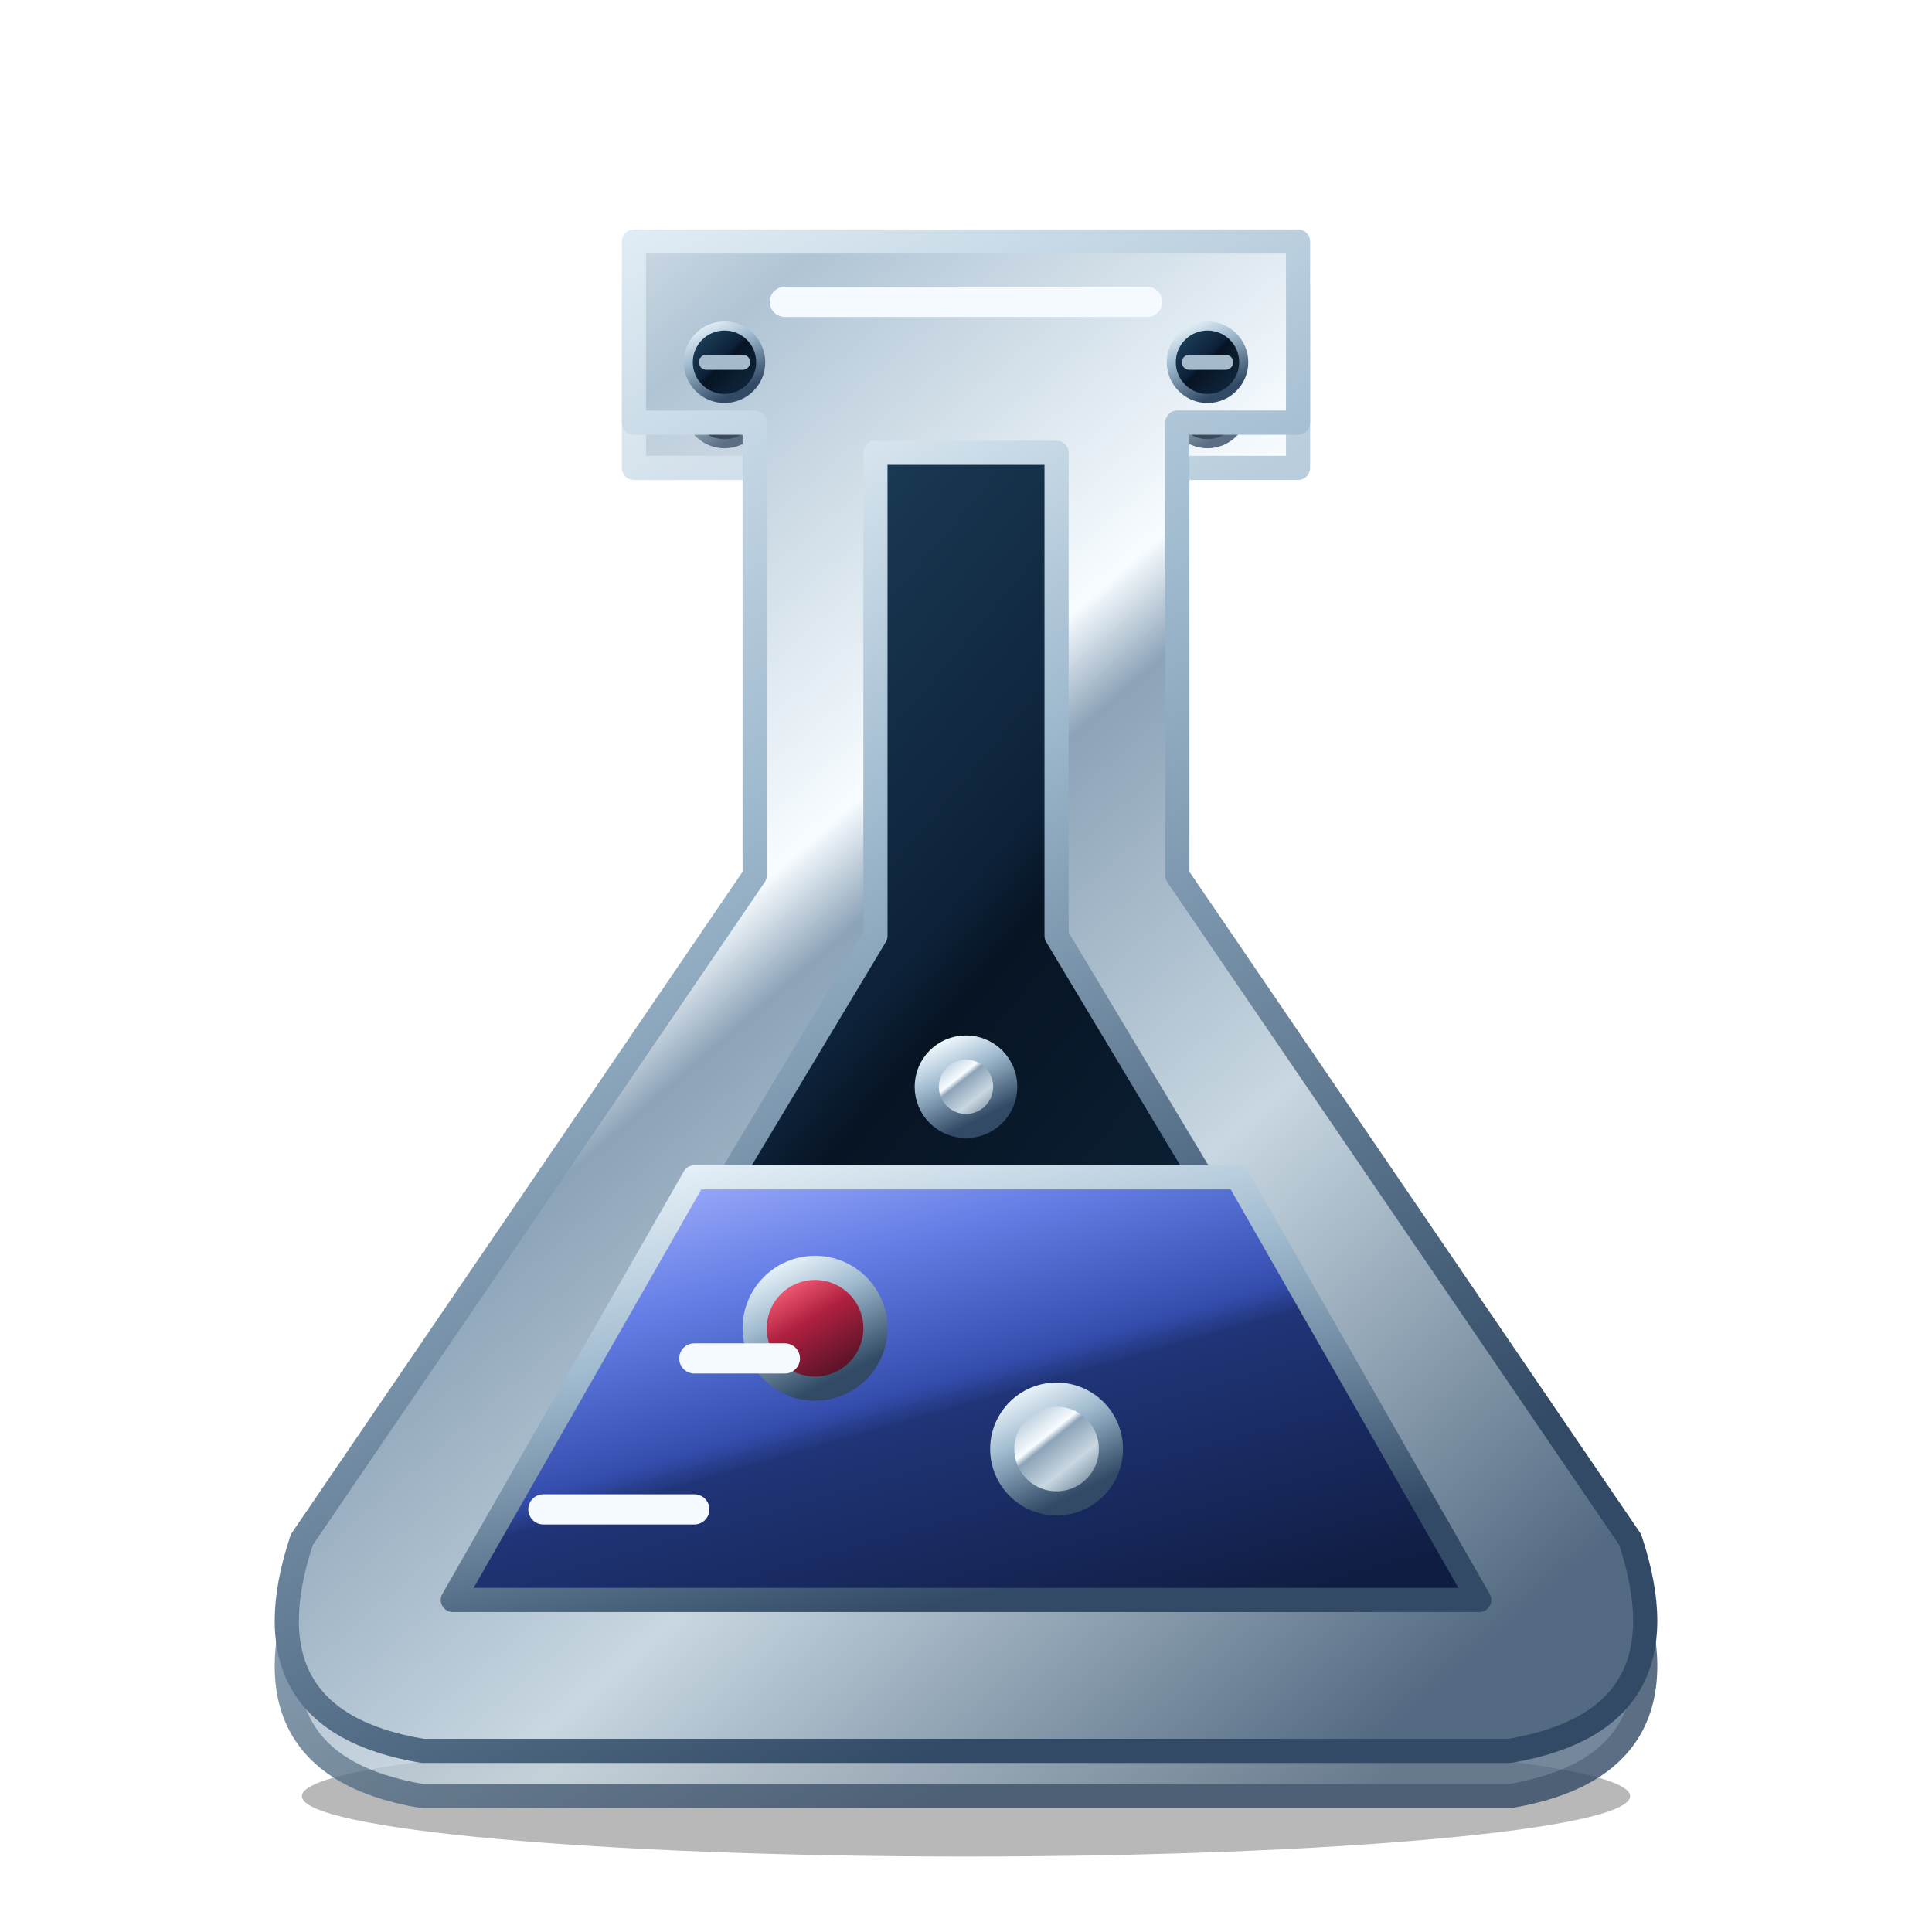
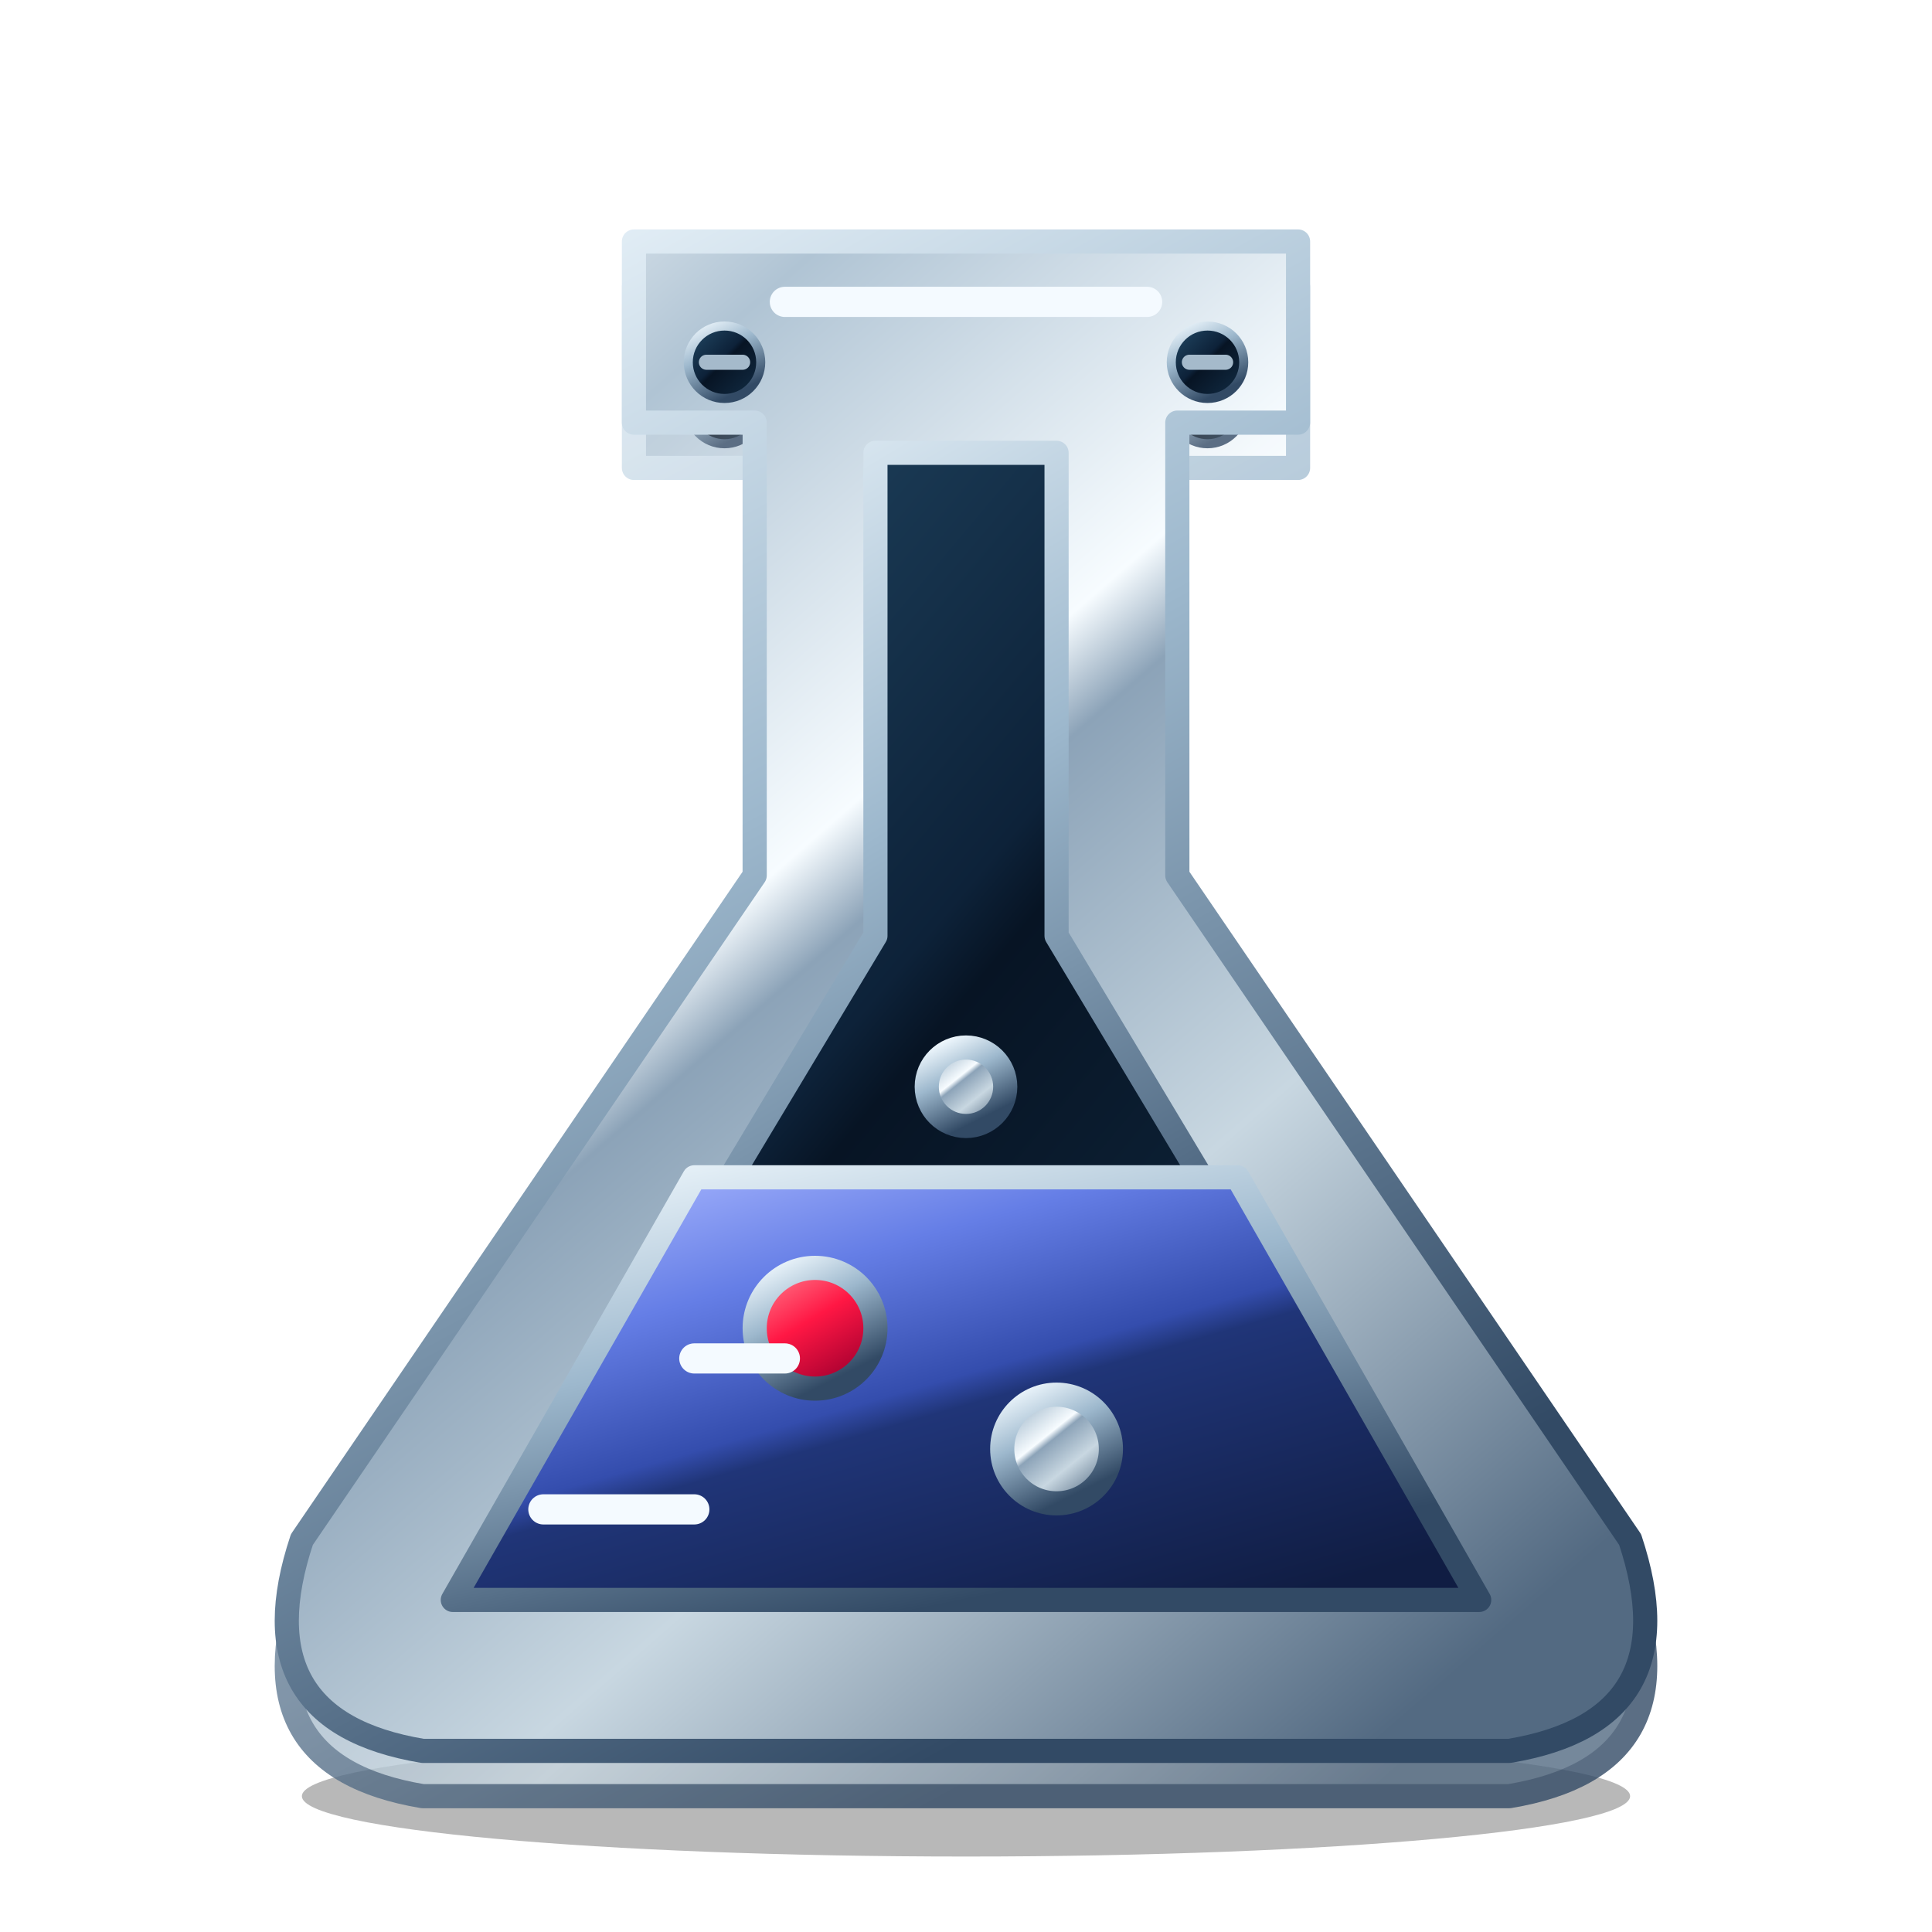
<svg xmlns="http://www.w3.org/2000/svg" width="64" height="64" viewBox="0 0 64 64">
  <defs>
    <linearGradient id="silver" x1="0" y1="0" x2=".8" y2="1">
      <stop stop-color="#FCFEFF" />
      <stop offset=".19" stop-color="#B0C4D4" />
      <stop offset=".43" stop-color="#F7FCFF" />
      <stop offset=".48" stop-color="#8CA3B8" />
      <stop offset=".7" stop-color="#C8D7E1" />
      <stop offset="1" stop-color="#536A82" />
    </linearGradient>
    <linearGradient id="edge" x2=".5" y2="1">
      <stop stop-color="#F2FAFF" />
      <stop offset=".44" stop-color="#9DB8CD" />
      <stop offset="1" stop-color="#324A65" />
    </linearGradient>
    <linearGradient id="blue" x1=".1" y1="0" x2=".8" y2="1">
      <stop stop-color="#AAB8FF" />
      <stop offset=".26" stop-color="#657EE6" />
      <stop offset=".5" stop-color="#344DAD" />
      <stop offset=".55" stop-color="#203578" />
      <stop offset="1" stop-color="#101D43" />
    </linearGradient>
    <linearGradient id="red" x2=".6" y2="1">
-       <stop stop-color="#FFB9C3" />
-       <stop offset=".26" stop-color="#E9536D" />
-       <stop offset=".52" stop-color="#AE203F" />
-       <stop offset="1" stop-color="#4C1126" />
+       <stop stop-color="#FFE2EA" />
+       <stop offset=".26" stop-color="#FF526E" />
+       <stop offset=".52" stop-color="#FF1744" />
+       <stop offset="1" stop-color="#A80030" />
    </linearGradient>
    <linearGradient id="glass" x2="1" y2="1">
      <stop stop-color="#244C69" />
      <stop offset=".45" stop-color="#0D2239" />
      <stop offset=".5" stop-color="#071424" />
      <stop offset="1" stop-color="#132F48" />
    </linearGradient>
    <linearGradient id="green" x2=".5" y2="1">
-       <stop stop-color="#AEEDD9" />
-       <stop offset=".5" stop-color="#399E85" />
-       <stop offset="1" stop-color="#123E38" />
+       <stop stop-color="#E0FFEC" />
+       <stop offset=".5" stop-color="#39FF14" />
+       <stop offset="1" stop-color="#078B28" />
    </linearGradient>
    <linearGradient id="amber" x2=".5" y2="1">
      <stop stop-color="#FFF3C7" />
      <stop offset=".4" stop-color="#D7A34A" />
      <stop offset="1" stop-color="#75511D" />
    </linearGradient>
  </defs>
  <ellipse cx="32" cy="59.5" rx="22" ry="2" fill="#000" opacity=".28" />
  <g transform="translate(0 1.5)" opacity=".8">
    <path d="M21 8H43V14H39V29L54 51Q56 57 50 58H14Q8 57 10 51L25 29V14H21Z" fill="url(#silver)" stroke="url(#edge)" stroke-width="0.8" stroke-linejoin="round" />
    <path d="M29 15H35V31L47 51H17L29 31Z" fill="url(#glass)" stroke="url(#edge)" stroke-width="0.8" stroke-linejoin="round" />
    <path d="M23 39H41L49 53H15Z" fill="url(#blue)" stroke="url(#edge)" stroke-width="0.8" stroke-linejoin="round" />
    <circle cx="27" cy="44" r="2" fill="url(#red)" stroke="url(#edge)" stroke-width="0.8" />
    <circle cx="35" cy="48" r="1.8" fill="url(#silver)" stroke="url(#edge)" stroke-width="0.8" />
    <circle cx="32" cy="36" r="1.3" fill="url(#silver)" stroke="url(#edge)" stroke-width="0.8" />
    <path d="M18 50h5m0-5h3M26 10h12" fill="none" stroke="#F4FAFF" stroke-width="1" opacity="1" stroke-linecap="round" stroke-linejoin="round" />
    <circle cx="24" cy="12" r="1.2" fill="url(#glass)" stroke="url(#edge)" stroke-width="0.3" />
    <path d="M23.4 12h1.2" fill="none" stroke="#A5BACB" stroke-width="0.5" opacity="1" stroke-linecap="round" stroke-linejoin="round" />
    <circle cx="40" cy="12" r="1.2" fill="url(#glass)" stroke="url(#edge)" stroke-width="0.3" />
    <path d="M39.4 12h1.2" fill="none" stroke="#A5BACB" stroke-width="0.5" opacity="1" stroke-linecap="round" stroke-linejoin="round" />
  </g>
  <g>
    <path d="M21 8H43V14H39V29L54 51Q56 57 50 58H14Q8 57 10 51L25 29V14H21Z" fill="url(#silver)" stroke="url(#edge)" stroke-width="0.8" stroke-linejoin="round" />
    <path d="M29 15H35V31L47 51H17L29 31Z" fill="url(#glass)" stroke="url(#edge)" stroke-width="0.8" stroke-linejoin="round" />
    <path d="M23 39H41L49 53H15Z" fill="url(#blue)" stroke="url(#edge)" stroke-width="0.8" stroke-linejoin="round" />
    <circle cx="27" cy="44" r="2" fill="url(#red)" stroke="url(#edge)" stroke-width="0.8" />
    <circle cx="35" cy="48" r="1.8" fill="url(#silver)" stroke="url(#edge)" stroke-width="0.8" />
    <circle cx="32" cy="36" r="1.3" fill="url(#silver)" stroke="url(#edge)" stroke-width="0.8" />
    <path d="M18 50h5m0-5h3M26 10h12" fill="none" stroke="#F4FAFF" stroke-width="1" opacity="1" stroke-linecap="round" stroke-linejoin="round" />
    <circle cx="24" cy="12" r="1.2" fill="url(#glass)" stroke="url(#edge)" stroke-width="0.3" />
    <path d="M23.4 12h1.2" fill="none" stroke="#A5BACB" stroke-width="0.5" opacity="1" stroke-linecap="round" stroke-linejoin="round" />
    <circle cx="40" cy="12" r="1.2" fill="url(#glass)" stroke="url(#edge)" stroke-width="0.3" />
    <path d="M39.4 12h1.2" fill="none" stroke="#A5BACB" stroke-width="0.5" opacity="1" stroke-linecap="round" stroke-linejoin="round" />
  </g>
</svg>
